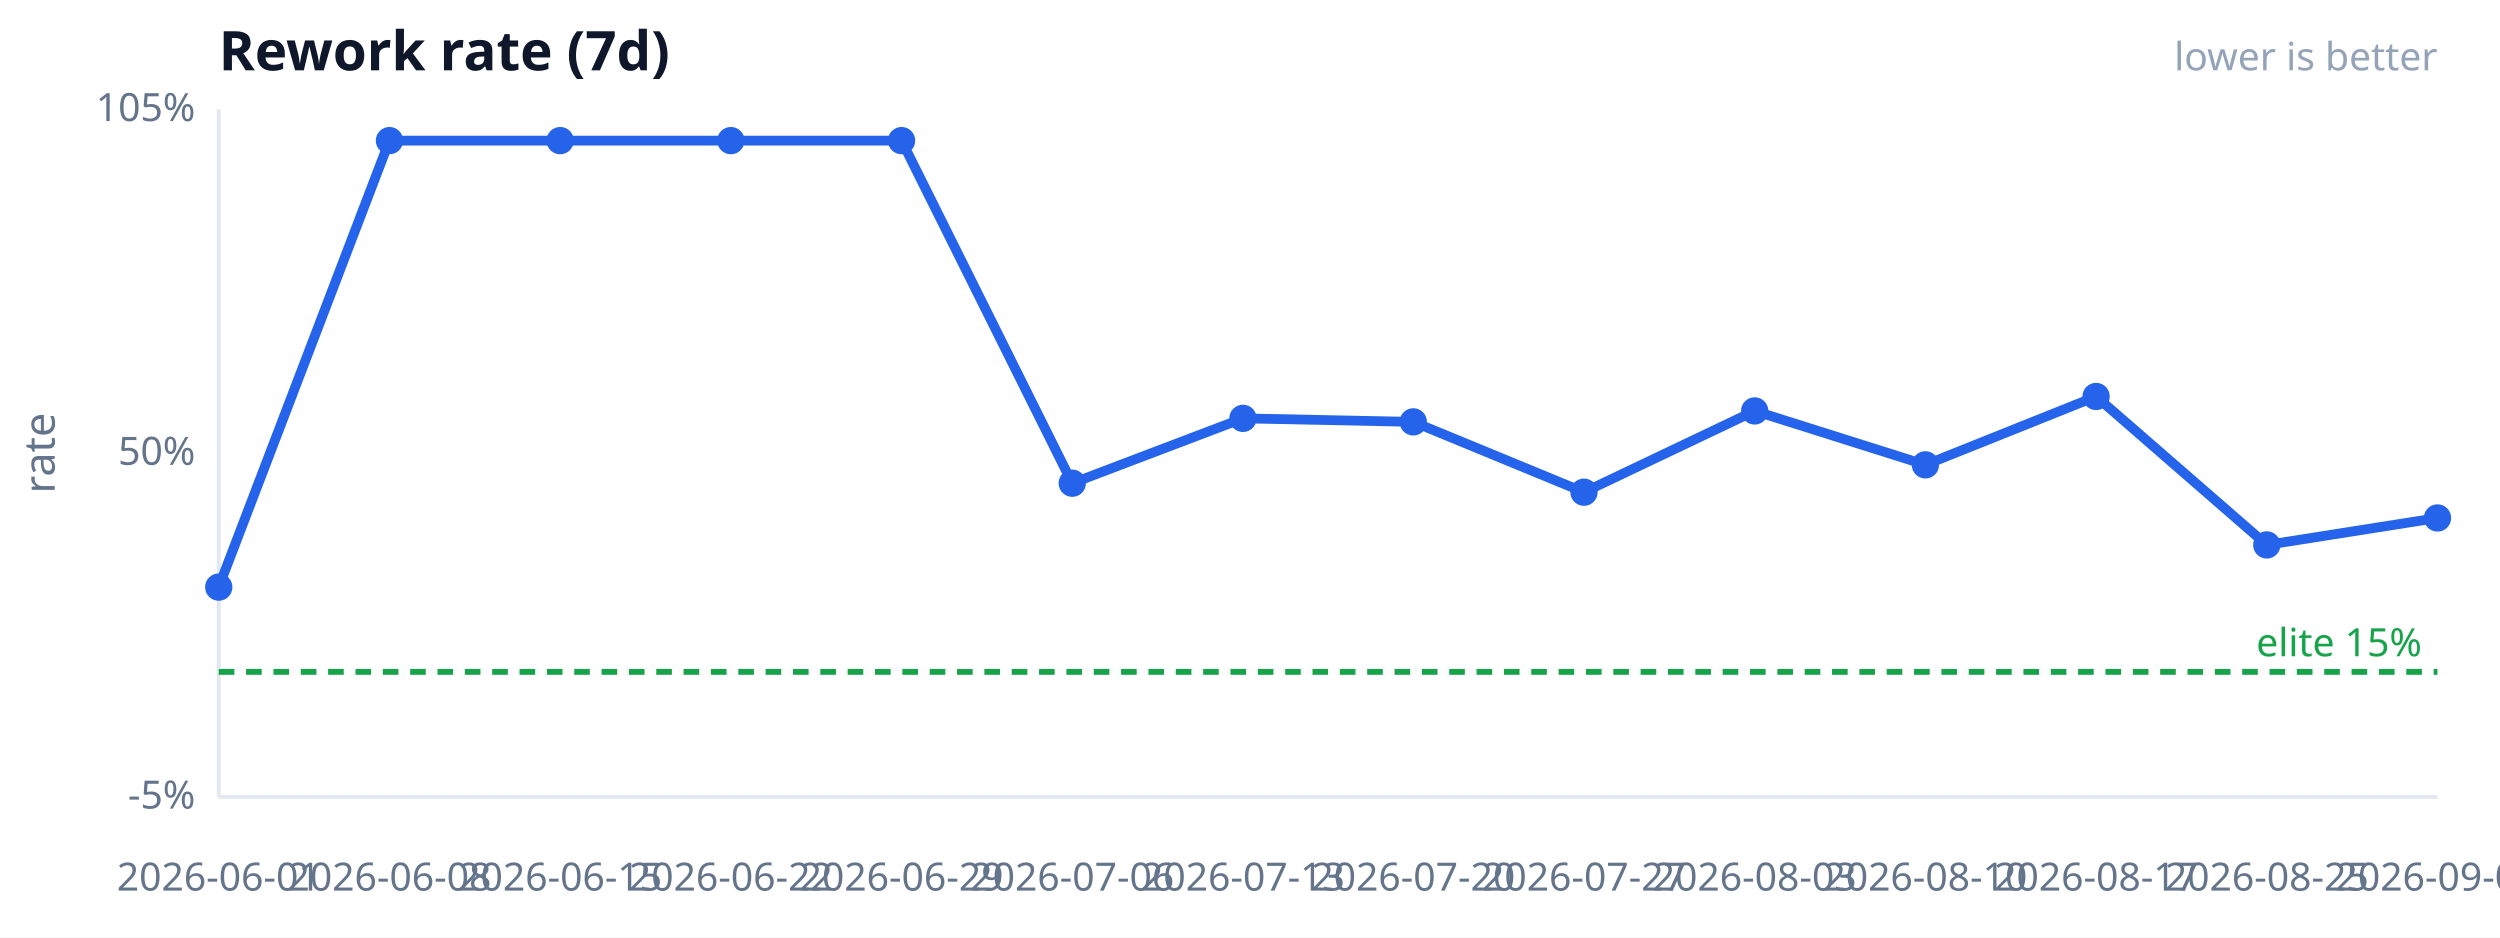
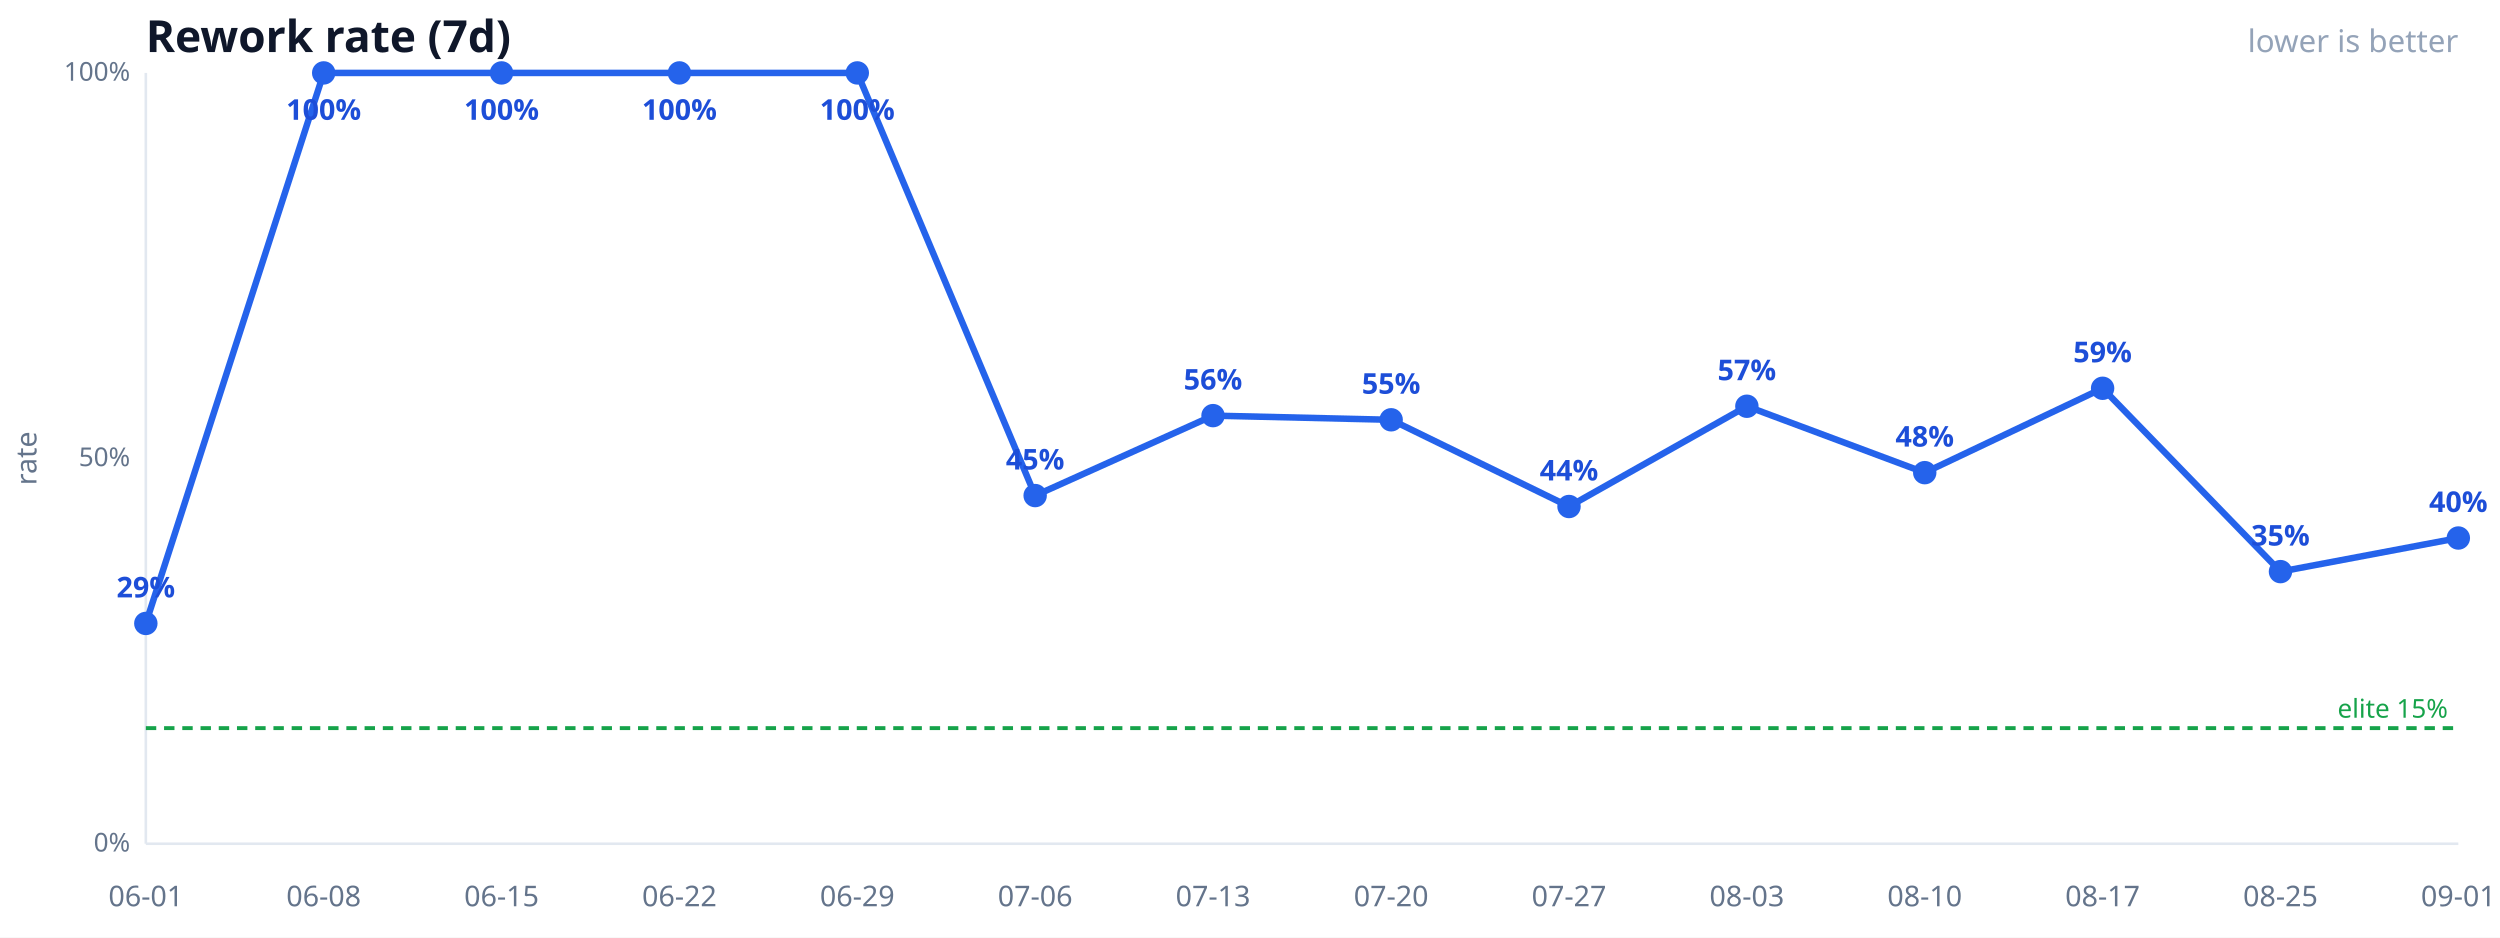
- <svg xmlns="http://www.w3.org/2000/svg" width="640" height="240" viewBox="0 0 640 240">
+ <svg xmlns="http://www.w3.org/2000/svg" width="960" height="360" viewBox="0 0 960 360">
  <rect width="100%" height="100%" fill="#ffffff" />
-   <text x="56" y="18" font-family="system-ui,sans-serif" font-size="14" font-weight="600" fill="#0f172a">Rework rate (7d)</text>
-   <text x="624" y="18" text-anchor="end" font-family="system-ui,sans-serif" font-size="10" fill="#94a3b8">lower is better</text>
-   <line x1="56" y1="28" x2="56" y2="204" stroke="#e2e8f0" />
-   <line x1="56" y1="204" x2="624" y2="204" stroke="#e2e8f0" />
-   <text x="50" y="207.0" text-anchor="end" font-family="system-ui,sans-serif" font-size="10" fill="#64748b">-5%</text>
-   <text x="50" y="119.0" text-anchor="end" font-family="system-ui,sans-serif" font-size="10" fill="#64748b">50%</text>
-   <text x="50" y="31.0" text-anchor="end" font-family="system-ui,sans-serif" font-size="10" fill="#64748b">105%</text>
-   <text x="14" y="116.0" transform="rotate(-90 14 116.0)" text-anchor="middle" font-family="system-ui,sans-serif" font-size="11" fill="#64748b">rate</text>
-   <line x1="56" y1="172.0" x2="624" y2="172.0" stroke="#16a34a" stroke-dasharray="4 3" stroke-width="1.5" />
-   <text x="620" y="168.0" text-anchor="end" font-family="system-ui,sans-serif" font-size="10" fill="#16a34a">elite 15%</text>
-   <polyline fill="none" stroke="#2563eb" stroke-width="2.5" points="56.0,150.3 99.7,36.0 143.4,36.0 187.1,36.0 230.8,36.0 274.5,123.7 318.2,107.1 361.8,108.0 405.5,126.0 449.2,105.2 492.9,119.0 536.6,101.5 580.3,139.5 624.0,132.6" />
-   <circle cx="56.0" cy="150.3" r="3.5" fill="#2563eb" />
-   <circle cx="99.7" cy="36.0" r="3.5" fill="#2563eb" />
-   <circle cx="143.4" cy="36.0" r="3.5" fill="#2563eb" />
-   <circle cx="187.1" cy="36.0" r="3.5" fill="#2563eb" />
-   <circle cx="230.8" cy="36.0" r="3.5" fill="#2563eb" />
-   <circle cx="274.5" cy="123.7" r="3.5" fill="#2563eb" />
-   <circle cx="318.2" cy="107.1" r="3.5" fill="#2563eb" />
-   <circle cx="361.8" cy="108.0" r="3.5" fill="#2563eb" />
-   <circle cx="405.5" cy="126.0" r="3.5" fill="#2563eb" />
-   <circle cx="449.2" cy="105.2" r="3.5" fill="#2563eb" />
-   <circle cx="492.9" cy="119.0" r="3.5" fill="#2563eb" />
-   <circle cx="536.6" cy="101.5" r="3.5" fill="#2563eb" />
-   <circle cx="580.3" cy="139.5" r="3.5" fill="#2563eb" />
-   <circle cx="624.0" cy="132.6" r="3.5" fill="#2563eb" />
-   <text x="56.0" y="228" text-anchor="middle" font-family="system-ui,sans-serif" font-size="10" fill="#64748b">2026-06-01</text>
-   <text x="99.7" y="228" text-anchor="middle" font-family="system-ui,sans-serif" font-size="10" fill="#64748b">2026-06-08</text>
-   <text x="143.4" y="228" text-anchor="middle" font-family="system-ui,sans-serif" font-size="10" fill="#64748b">2026-06-15</text>
-   <text x="187.1" y="228" text-anchor="middle" font-family="system-ui,sans-serif" font-size="10" fill="#64748b">2026-06-22</text>
-   <text x="230.8" y="228" text-anchor="middle" font-family="system-ui,sans-serif" font-size="10" fill="#64748b">2026-06-29</text>
-   <text x="274.5" y="228" text-anchor="middle" font-family="system-ui,sans-serif" font-size="10" fill="#64748b">2026-07-06</text>
-   <text x="318.2" y="228" text-anchor="middle" font-family="system-ui,sans-serif" font-size="10" fill="#64748b">2026-07-13</text>
-   <text x="361.8" y="228" text-anchor="middle" font-family="system-ui,sans-serif" font-size="10" fill="#64748b">2026-07-20</text>
-   <text x="405.5" y="228" text-anchor="middle" font-family="system-ui,sans-serif" font-size="10" fill="#64748b">2026-07-27</text>
-   <text x="449.2" y="228" text-anchor="middle" font-family="system-ui,sans-serif" font-size="10" fill="#64748b">2026-08-03</text>
-   <text x="492.9" y="228" text-anchor="middle" font-family="system-ui,sans-serif" font-size="10" fill="#64748b">2026-08-10</text>
-   <text x="536.6" y="228" text-anchor="middle" font-family="system-ui,sans-serif" font-size="10" fill="#64748b">2026-08-17</text>
-   <text x="580.3" y="228" text-anchor="middle" font-family="system-ui,sans-serif" font-size="10" fill="#64748b">2026-08-25</text>
-   <text x="624.0" y="228" text-anchor="middle" font-family="system-ui,sans-serif" font-size="10" fill="#64748b">2026-09-01</text>
+   <text x="56" y="20" font-family="system-ui,sans-serif" font-size="17" font-weight="600" fill="#0f172a">Rework rate (7d)</text>
+   <text x="944" y="20" text-anchor="end" font-family="system-ui,sans-serif" font-size="12" fill="#94a3b8">lower is better</text>
+   <line x1="56" y1="28" x2="56" y2="324" stroke="#e2e8f0" />
+   <line x1="56" y1="324" x2="944" y2="324" stroke="#e2e8f0" />
+   <text x="50" y="327.0" text-anchor="end" font-family="system-ui,sans-serif" font-size="10" fill="#64748b">0%</text>
+   <text x="50" y="179.0" text-anchor="end" font-family="system-ui,sans-serif" font-size="10" fill="#64748b">50%</text>
+   <text x="50" y="31.0" text-anchor="end" font-family="system-ui,sans-serif" font-size="10" fill="#64748b">100%</text>
+   <text x="14" y="176.0" transform="rotate(-90 14 176.0)" text-anchor="middle" font-family="system-ui,sans-serif" font-size="11" fill="#64748b">rate</text>
+   <line x1="56" y1="279.6" x2="944" y2="279.6" stroke="#16a34a" stroke-dasharray="4 3" stroke-width="1.5" />
+   <text x="940" y="275.6" text-anchor="end" font-family="system-ui,sans-serif" font-size="10" fill="#16a34a">elite 15%</text>
+   <polyline fill="none" stroke="#2563eb" stroke-width="2.5" points="56.0,239.4 124.3,28.0 192.6,28.0 260.9,28.0 329.2,28.0 397.5,190.3 465.8,159.6 534.2,161.2 602.5,194.5 670.8,156.0 739.1,181.5 807.4,149.1 875.7,219.5 944.0,206.6" />
+   <circle cx="56.0" cy="239.4" r="4.5" fill="#2563eb" />
+   <circle cx="124.3" cy="28.0" r="4.5" fill="#2563eb" />
+   <circle cx="192.6" cy="28.0" r="4.5" fill="#2563eb" />
+   <circle cx="260.9" cy="28.0" r="4.5" fill="#2563eb" />
+   <circle cx="329.2" cy="28.0" r="4.5" fill="#2563eb" />
+   <circle cx="397.5" cy="190.3" r="4.5" fill="#2563eb" />
+   <circle cx="465.8" cy="159.6" r="4.5" fill="#2563eb" />
+   <circle cx="534.2" cy="161.2" r="4.5" fill="#2563eb" />
+   <circle cx="602.5" cy="194.5" r="4.5" fill="#2563eb" />
+   <circle cx="670.8" cy="156.0" r="4.5" fill="#2563eb" />
+   <circle cx="739.1" cy="181.5" r="4.5" fill="#2563eb" />
+   <circle cx="807.4" cy="149.1" r="4.5" fill="#2563eb" />
+   <circle cx="875.7" cy="219.5" r="4.5" fill="#2563eb" />
+   <circle cx="944.0" cy="206.6" r="4.5" fill="#2563eb" />
+   <text x="56.0" y="229.4" text-anchor="middle" font-family="system-ui,sans-serif" font-size="11" font-weight="600" fill="#1d4ed8">29%</text>
+   <text x="124.3" y="46.0" text-anchor="middle" font-family="system-ui,sans-serif" font-size="11" font-weight="600" fill="#1d4ed8">100%</text>
+   <text x="192.6" y="46.0" text-anchor="middle" font-family="system-ui,sans-serif" font-size="11" font-weight="600" fill="#1d4ed8">100%</text>
+   <text x="260.9" y="46.0" text-anchor="middle" font-family="system-ui,sans-serif" font-size="11" font-weight="600" fill="#1d4ed8">100%</text>
+   <text x="329.2" y="46.0" text-anchor="middle" font-family="system-ui,sans-serif" font-size="11" font-weight="600" fill="#1d4ed8">100%</text>
+   <text x="397.5" y="180.3" text-anchor="middle" font-family="system-ui,sans-serif" font-size="11" font-weight="600" fill="#1d4ed8">45%</text>
+   <text x="465.8" y="149.6" text-anchor="middle" font-family="system-ui,sans-serif" font-size="11" font-weight="600" fill="#1d4ed8">56%</text>
+   <text x="534.2" y="151.2" text-anchor="middle" font-family="system-ui,sans-serif" font-size="11" font-weight="600" fill="#1d4ed8">55%</text>
+   <text x="602.5" y="184.5" text-anchor="middle" font-family="system-ui,sans-serif" font-size="11" font-weight="600" fill="#1d4ed8">44%</text>
+   <text x="670.8" y="146.0" text-anchor="middle" font-family="system-ui,sans-serif" font-size="11" font-weight="600" fill="#1d4ed8">57%</text>
+   <text x="739.1" y="171.5" text-anchor="middle" font-family="system-ui,sans-serif" font-size="11" font-weight="600" fill="#1d4ed8">48%</text>
+   <text x="807.4" y="139.1" text-anchor="middle" font-family="system-ui,sans-serif" font-size="11" font-weight="600" fill="#1d4ed8">59%</text>
+   <text x="875.7" y="209.5" text-anchor="middle" font-family="system-ui,sans-serif" font-size="11" font-weight="600" fill="#1d4ed8">35%</text>
+   <text x="944.0" y="196.6" text-anchor="middle" font-family="system-ui,sans-serif" font-size="11" font-weight="600" fill="#1d4ed8">40%</text>
+   <text x="56.0" y="348" text-anchor="middle" font-family="system-ui,sans-serif" font-size="11" fill="#64748b">06-01</text>
+   <text x="124.3" y="348" text-anchor="middle" font-family="system-ui,sans-serif" font-size="11" fill="#64748b">06-08</text>
+   <text x="192.6" y="348" text-anchor="middle" font-family="system-ui,sans-serif" font-size="11" fill="#64748b">06-15</text>
+   <text x="260.9" y="348" text-anchor="middle" font-family="system-ui,sans-serif" font-size="11" fill="#64748b">06-22</text>
+   <text x="329.2" y="348" text-anchor="middle" font-family="system-ui,sans-serif" font-size="11" fill="#64748b">06-29</text>
+   <text x="397.5" y="348" text-anchor="middle" font-family="system-ui,sans-serif" font-size="11" fill="#64748b">07-06</text>
+   <text x="465.8" y="348" text-anchor="middle" font-family="system-ui,sans-serif" font-size="11" fill="#64748b">07-13</text>
+   <text x="534.2" y="348" text-anchor="middle" font-family="system-ui,sans-serif" font-size="11" fill="#64748b">07-20</text>
+   <text x="602.5" y="348" text-anchor="middle" font-family="system-ui,sans-serif" font-size="11" fill="#64748b">07-27</text>
+   <text x="670.8" y="348" text-anchor="middle" font-family="system-ui,sans-serif" font-size="11" fill="#64748b">08-03</text>
+   <text x="739.1" y="348" text-anchor="middle" font-family="system-ui,sans-serif" font-size="11" fill="#64748b">08-10</text>
+   <text x="807.4" y="348" text-anchor="middle" font-family="system-ui,sans-serif" font-size="11" fill="#64748b">08-17</text>
+   <text x="875.7" y="348" text-anchor="middle" font-family="system-ui,sans-serif" font-size="11" fill="#64748b">08-25</text>
+   <text x="944.0" y="348" text-anchor="middle" font-family="system-ui,sans-serif" font-size="11" fill="#64748b">09-01</text>
</svg>
